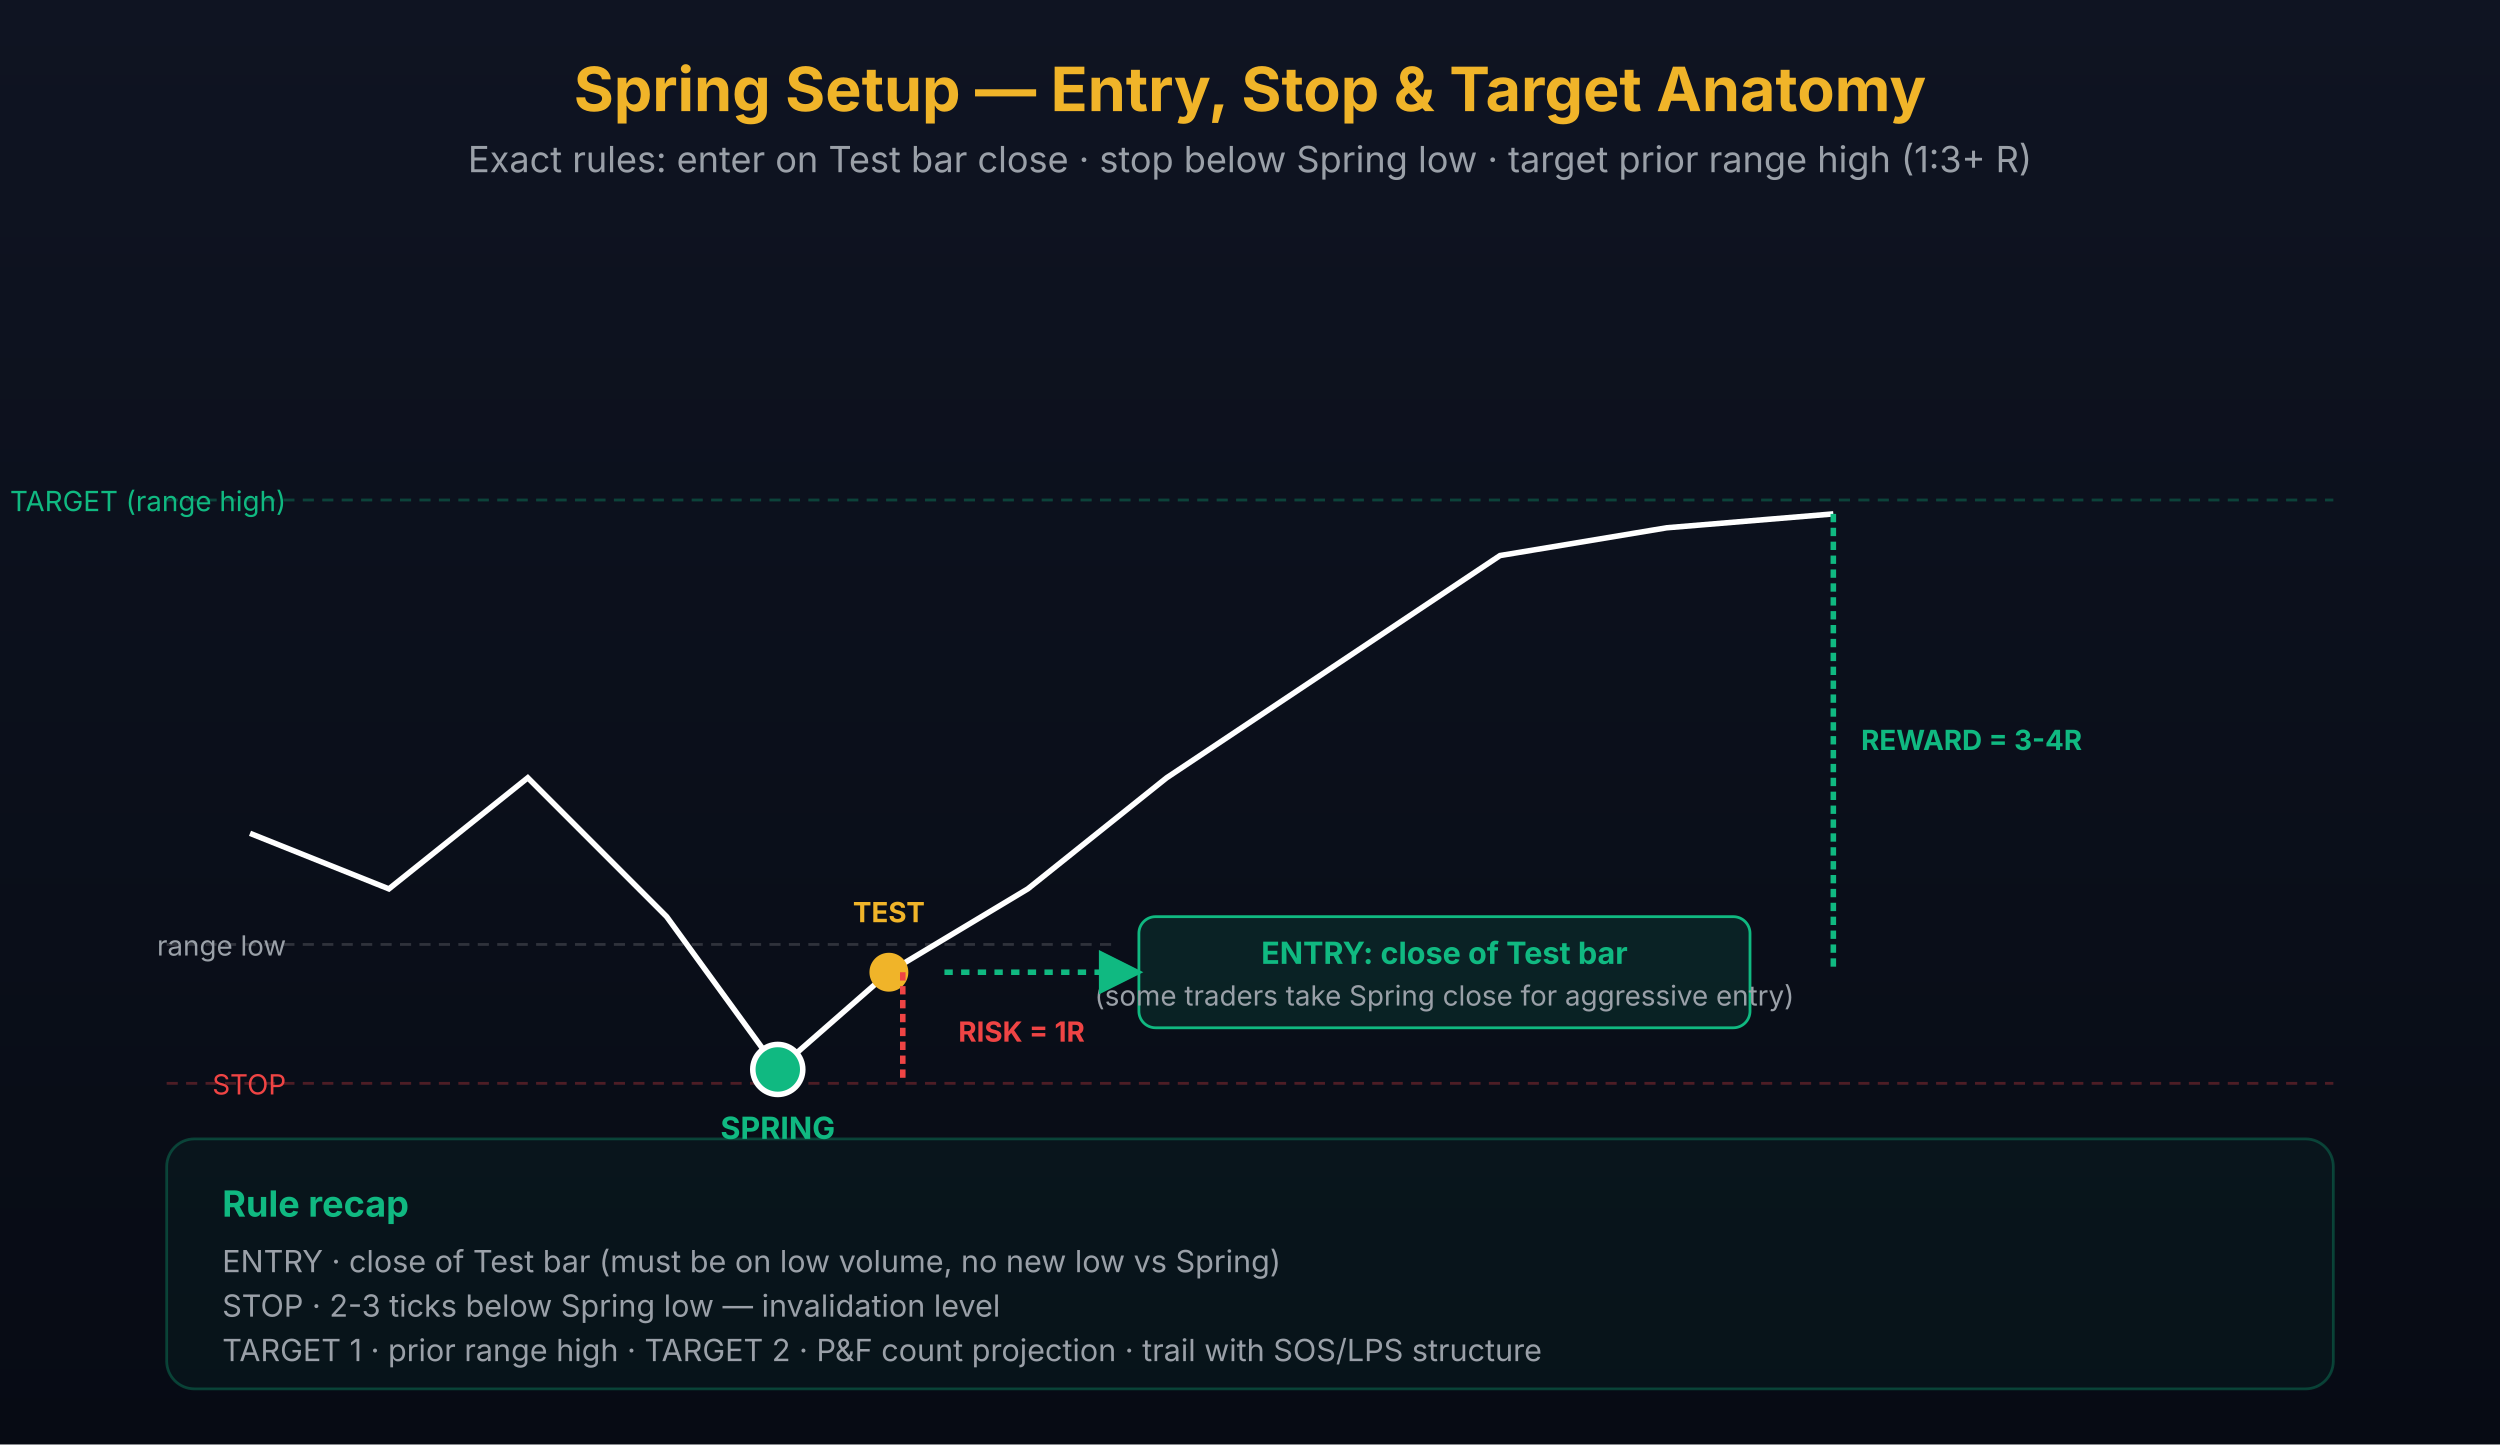
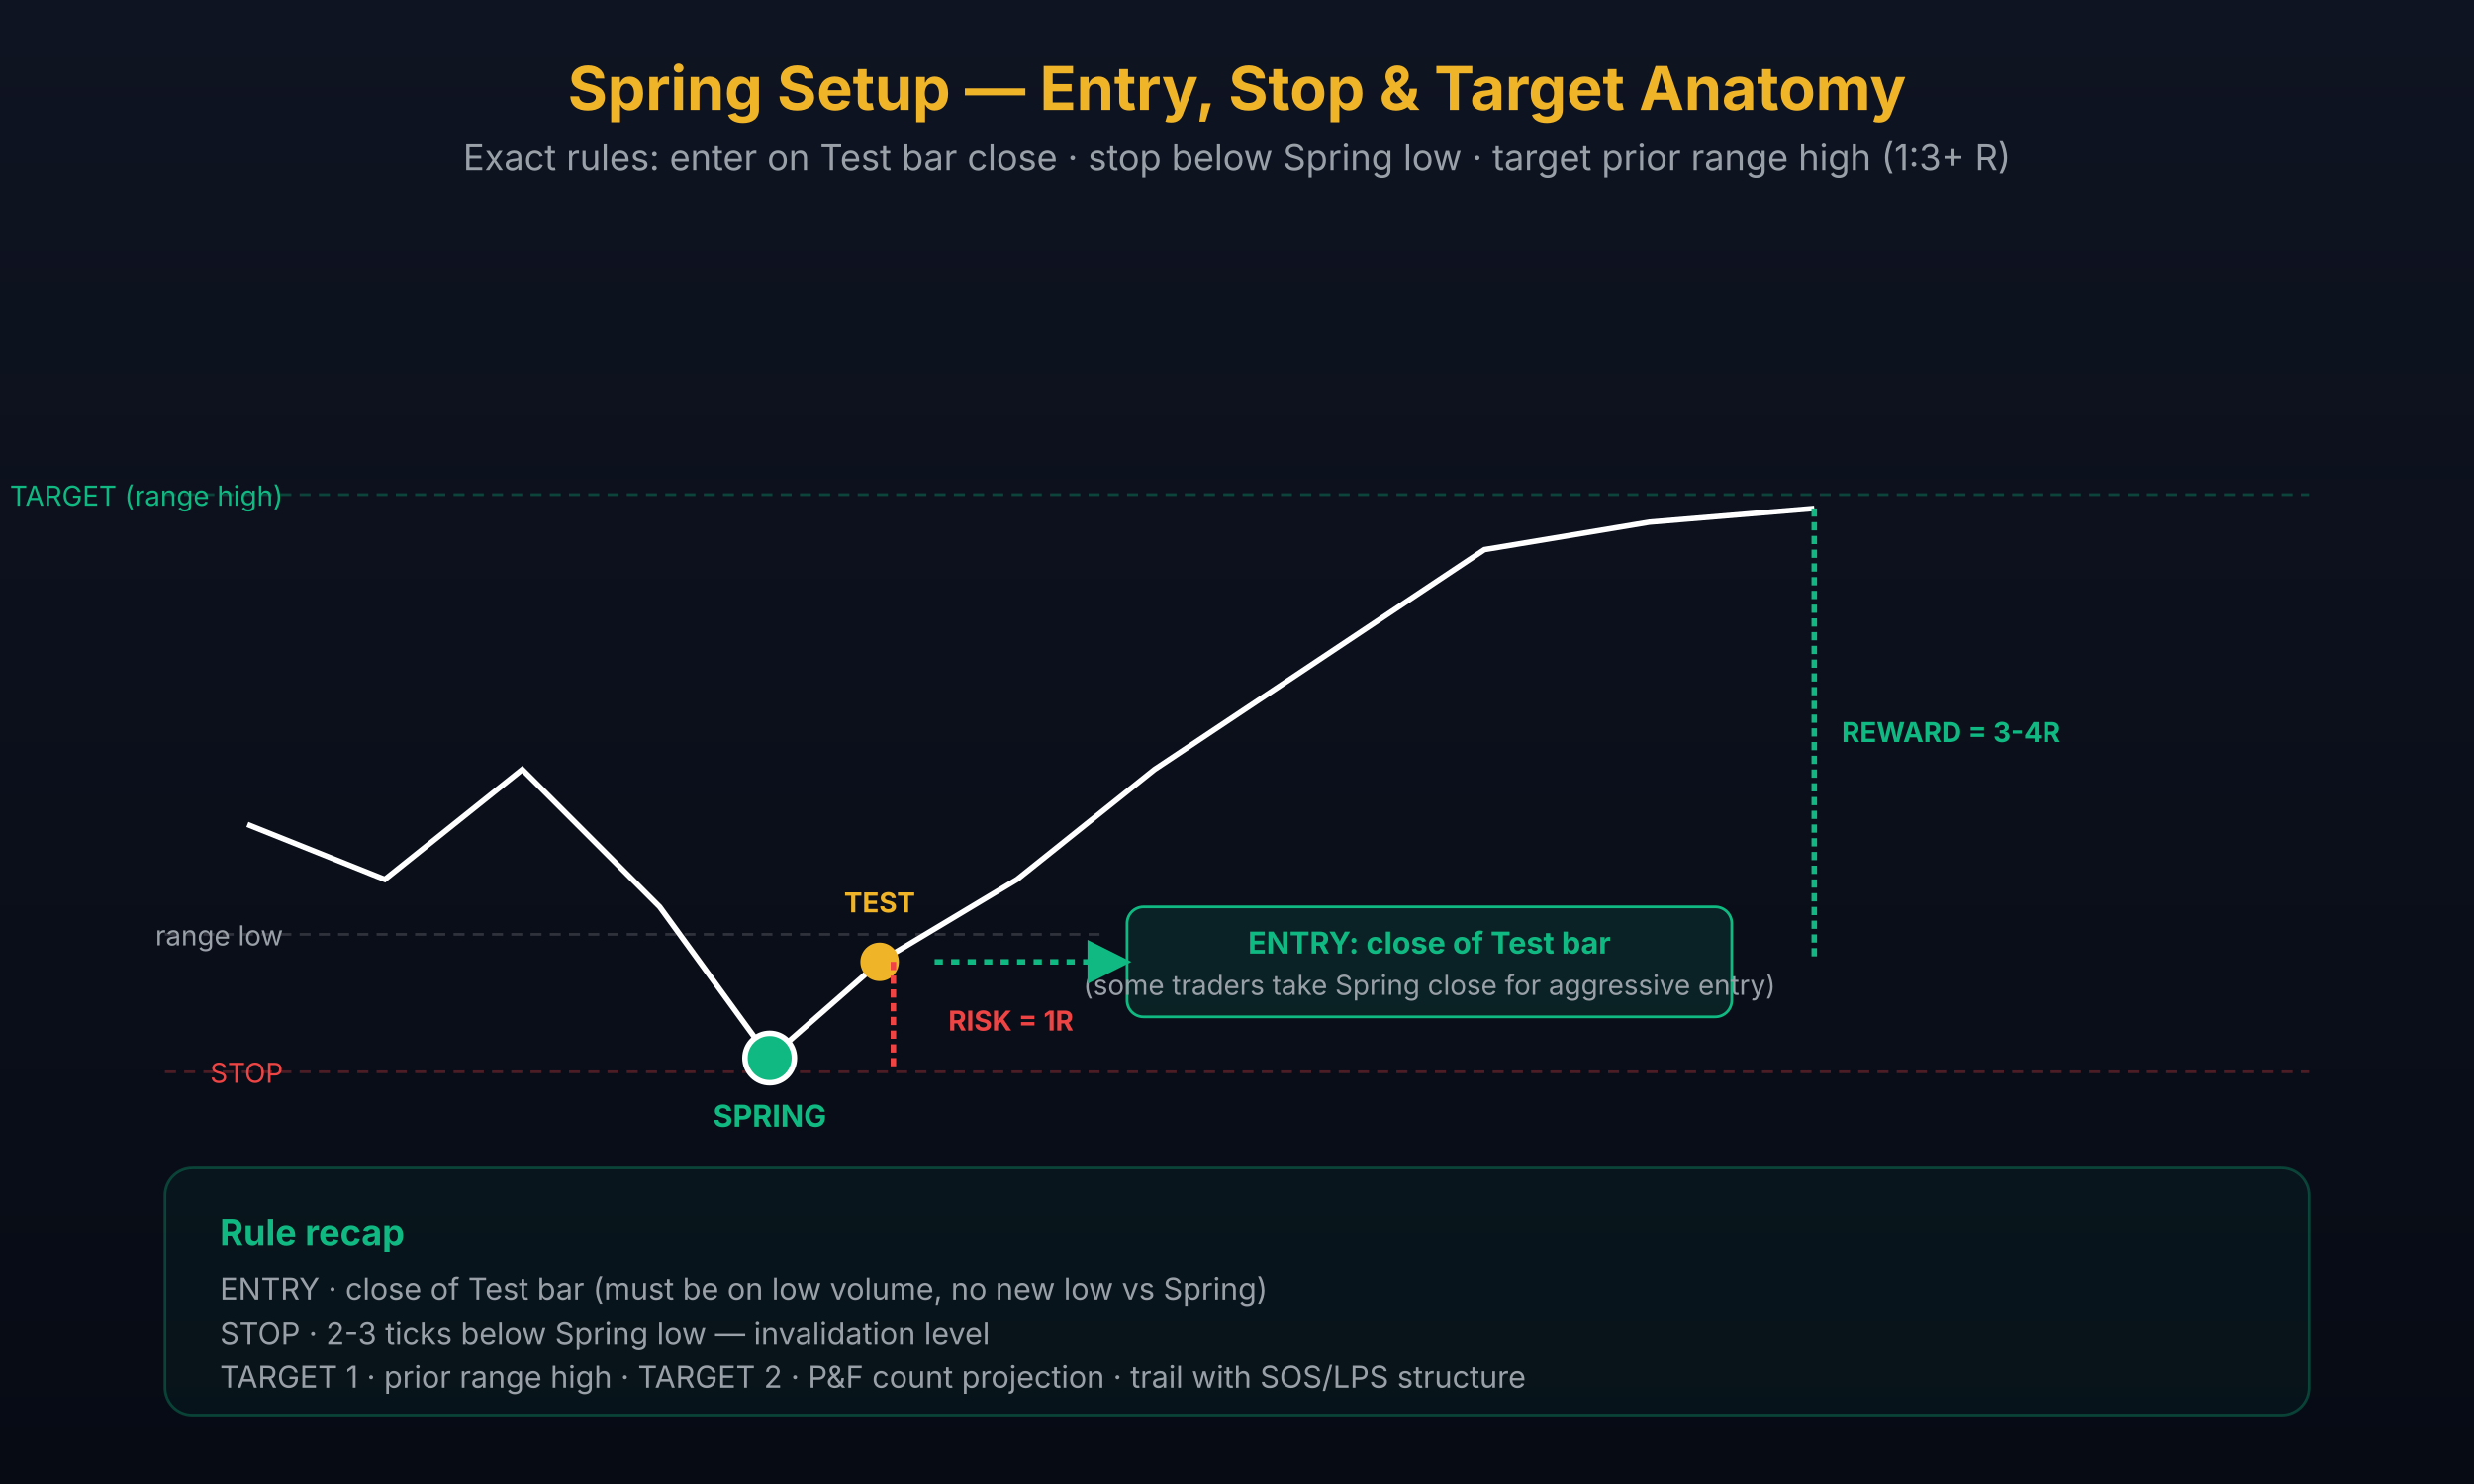
- <svg xmlns="http://www.w3.org/2000/svg" viewBox="0 0 900 520" font-family="Inter, system-ui, sans-serif">
+ <svg xmlns="http://www.w3.org/2000/svg" viewBox="0 0 900 540" font-family="Inter, system-ui, sans-serif">
  <defs>
    <linearGradient id="bg12" x1="0" x2="0" y1="0" y2="1">
      <stop offset="0%" stop-color="#0F1422" />
      <stop offset="100%" stop-color="#070B14" />
    </linearGradient>
  </defs>
-   <rect width="900" height="520" fill="url(#bg12)" />
+   <rect width="900" height="540" fill="url(#bg12)" />
  <text x="450" y="40" fill="#F0B429" font-size="22" font-weight="700" text-anchor="middle">Spring Setup — Entry, Stop &amp; Target Anatomy</text>
  <text x="450" y="62" fill="#9AA0A8" font-size="13" text-anchor="middle">Exact rules: enter on Test bar close · stop below Spring low · target prior range high (1:3+ R)</text>
  <g transform="translate(60, 100)">
    <line x1="0" y1="80" x2="780" y2="80" stroke="rgba(16,185,129,.3)" stroke-dasharray="4,3" />
    <line x1="0" y1="240" x2="340" y2="240" stroke="rgba(255,255,255,.15)" stroke-dasharray="4,3" />
    <line x1="0" y1="290" x2="780" y2="290" stroke="rgba(239,68,68,.3)" stroke-dasharray="4,3" />
    <text x="43" y="84" fill="#10B981" font-size="10" text-anchor="end">TARGET (range high)</text>
    <text x="43" y="244" fill="#9AA0A8" font-size="10" text-anchor="end">range low</text>
    <text x="43" y="294" fill="#EF4444" font-size="10" text-anchor="end">STOP</text>
    <path d="M 30 200 L 80 220 L 130 180 L 180 230 L 220 285 L 260 250 L 310 220 L 360 180 L 420 140 L 480 100 L 540 90 L 600 85" fill="none" stroke="#fff" stroke-width="2" />
    <circle cx="220" cy="285" r="9" fill="#10B981" stroke="#fff" stroke-width="2" />
    <text x="220" y="310" fill="#10B981" font-size="11" font-weight="700" text-anchor="middle">SPRING</text>
    <circle cx="260" cy="250" r="7" fill="#F0B429" />
    <text x="260" y="232" fill="#F0B429" font-size="10" font-weight="700" text-anchor="middle">TEST</text>
    <g>
      <rect x="350" y="230" width="220" height="40" rx="6" fill="rgba(16,185,129,.12)" stroke="#10B981" />
      <text x="460" y="247" fill="#10B981" font-size="11" font-weight="700" text-anchor="middle">ENTRY: close of Test bar</text>
      <text x="460" y="262" fill="#9AA0A8" font-size="10" text-anchor="middle">(some traders take Spring close for aggressive entry)</text>
      <path d="M 280 250 L 350 250" stroke="#10B981" stroke-width="2" stroke-dasharray="3,3" marker-end="url(#m12)" />
    </g>
    <g>
      <line x1="265" y1="250" x2="265" y2="290" stroke="#EF4444" stroke-width="2" stroke-dasharray="3,2" />
      <text x="285" y="275" fill="#EF4444" font-size="10" font-weight="700">RISK = 1R</text>
    </g>
    <g>
      <line x1="600" y1="85" x2="600" y2="250" stroke="#10B981" stroke-width="2" stroke-dasharray="3,2" />
      <text x="610" y="170" fill="#10B981" font-size="10" font-weight="700">REWARD = 3-4R</text>
    </g>
    <defs>
      <marker id="m12" viewBox="0 0 10 10" refX="9" refY="5" markerWidth="8" markerHeight="8" orient="auto">
        <path d="M0,0 L10,5 L0,10 z" fill="#10B981" />
      </marker>
    </defs>
  </g>
-   <g transform="translate(60, 410)">
+   <g transform="translate(60, 425)">
    <rect width="780" height="90" rx="10" fill="rgba(16,185,129,.05)" stroke="rgba(16,185,129,.3)" />
    <text x="20" y="28" fill="#10B981" font-size="13" font-weight="700">Rule recap</text>
    <text x="20" y="48" fill="#9AA0A8" font-size="11">ENTRY · close of Test bar (must be on low volume, no new low vs Spring)</text>
    <text x="20" y="64" fill="#9AA0A8" font-size="11">STOP · 2-3 ticks below Spring low — invalidation level</text>
    <text x="20" y="80" fill="#9AA0A8" font-size="11">TARGET 1 · prior range high · TARGET 2 · P&amp;F count projection · trail with SOS/LPS structure</text>
  </g>
</svg>
